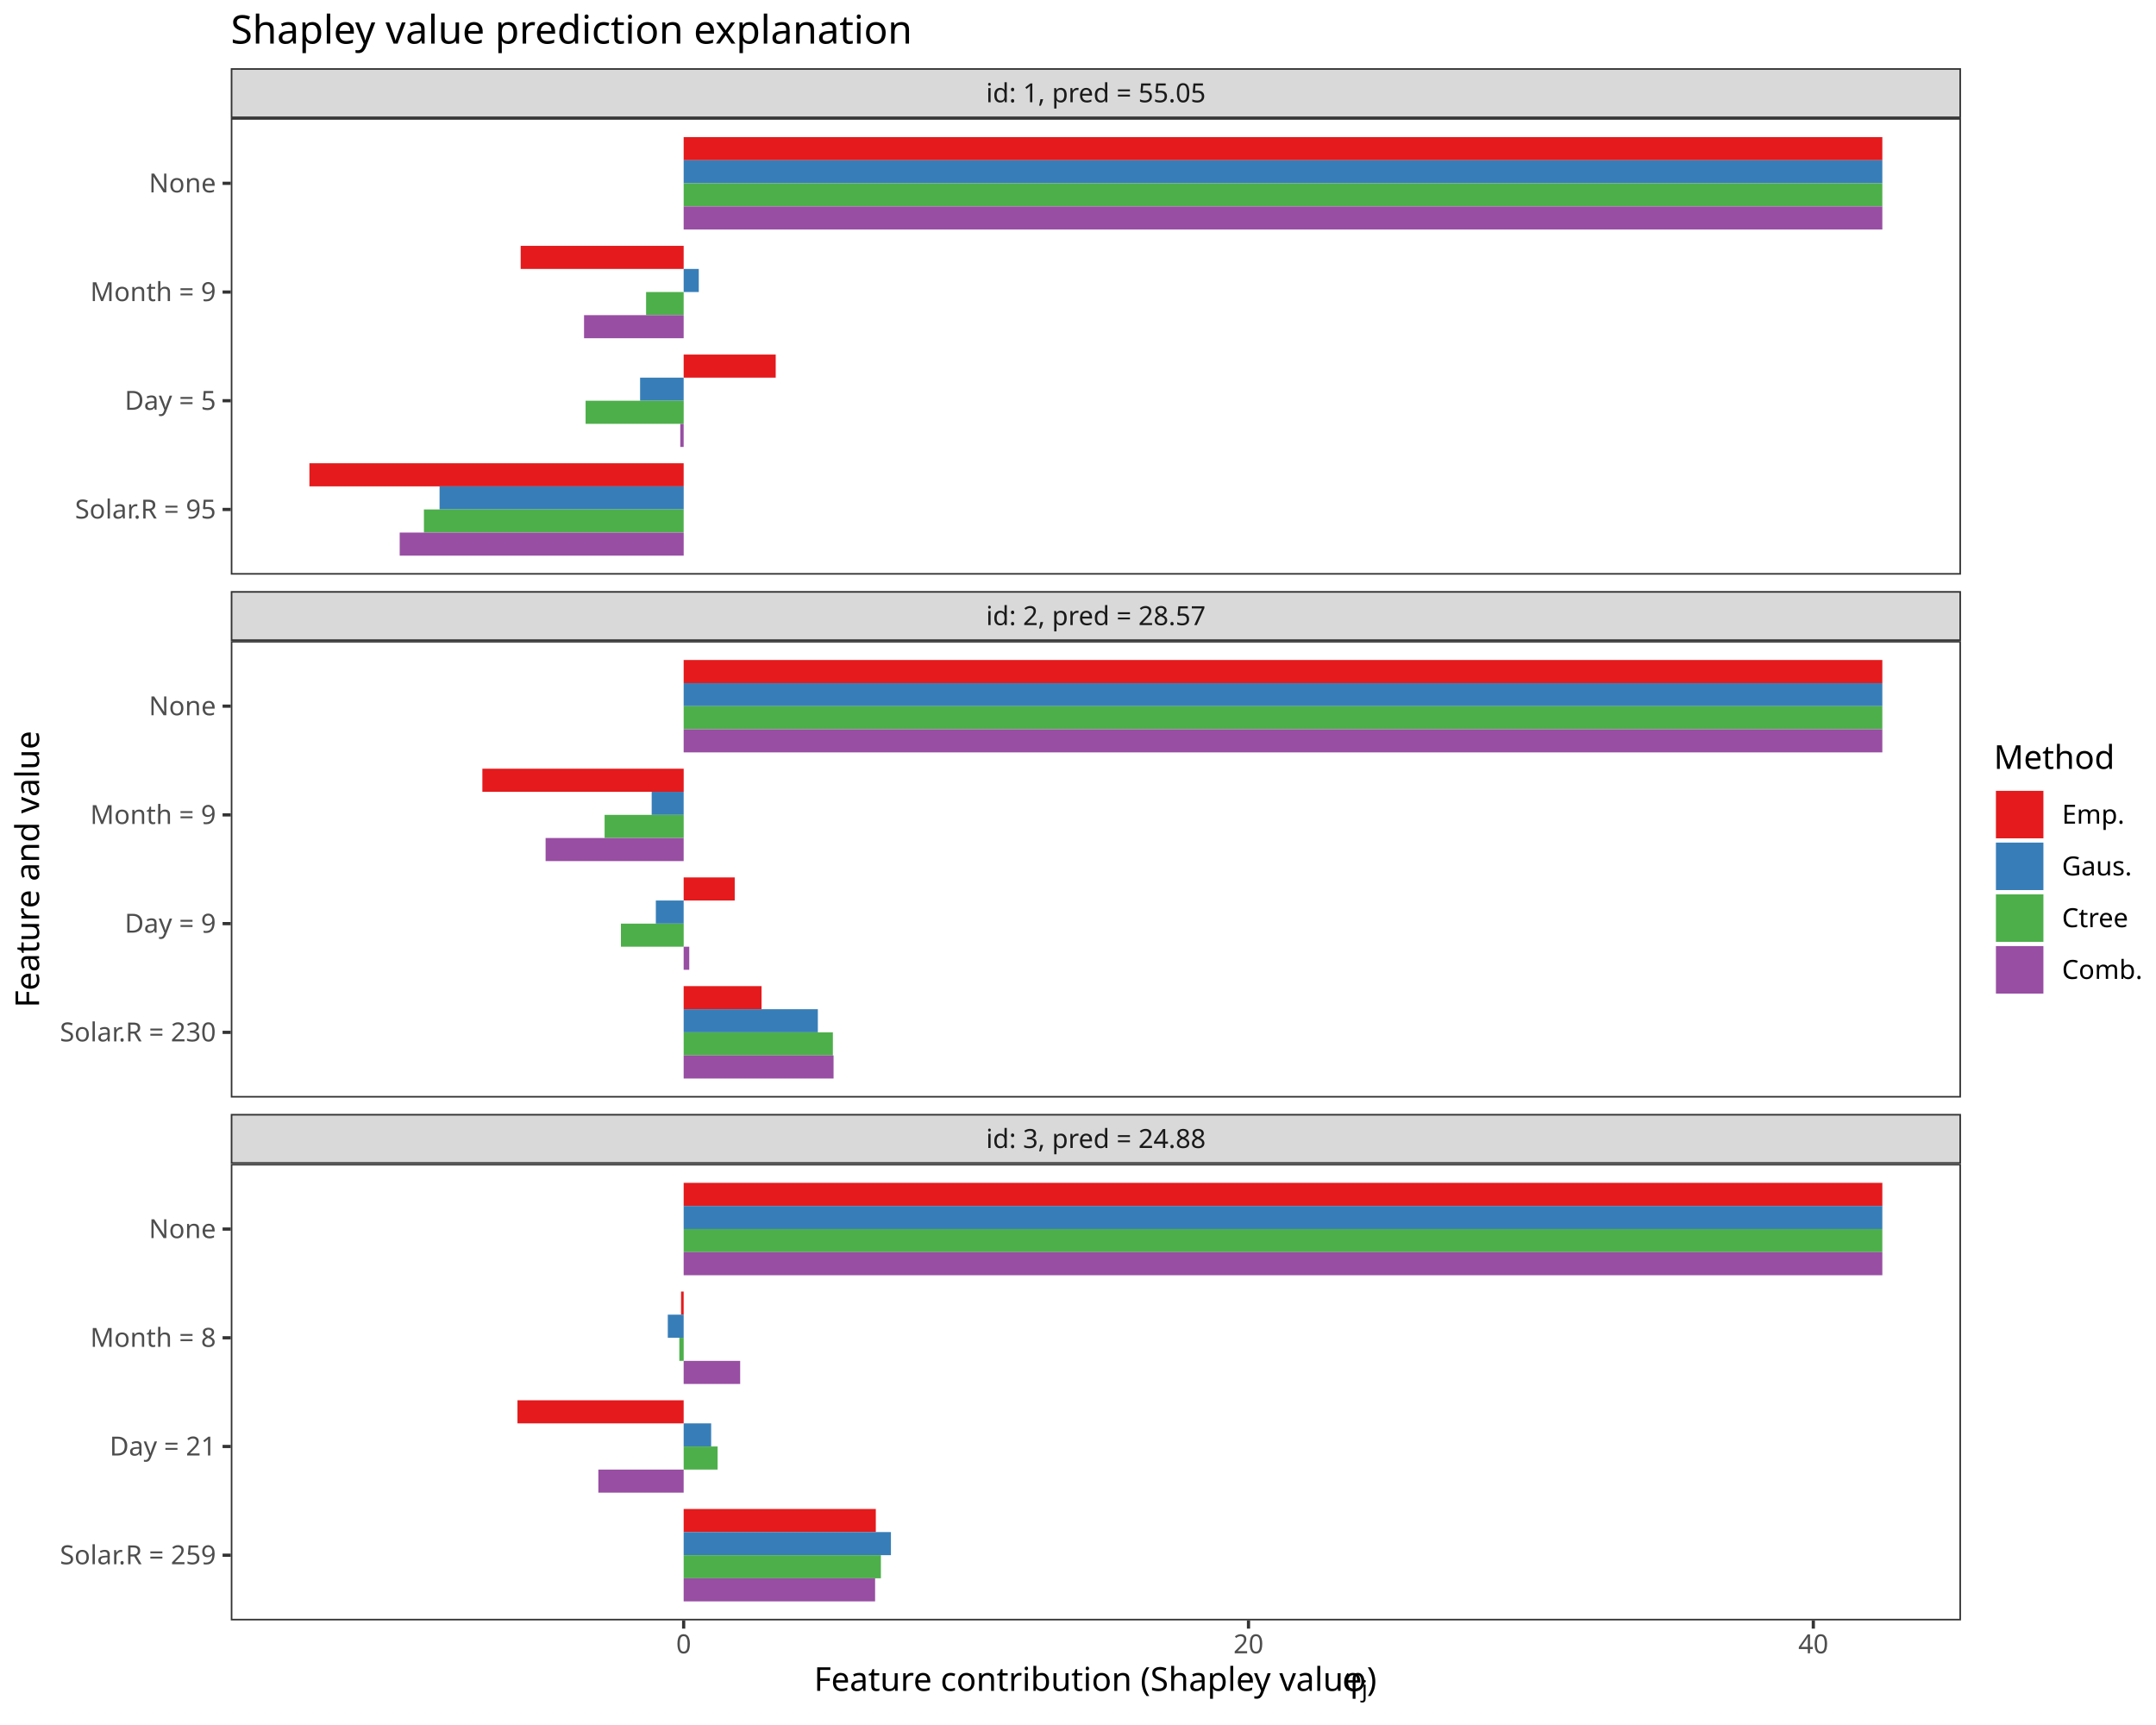
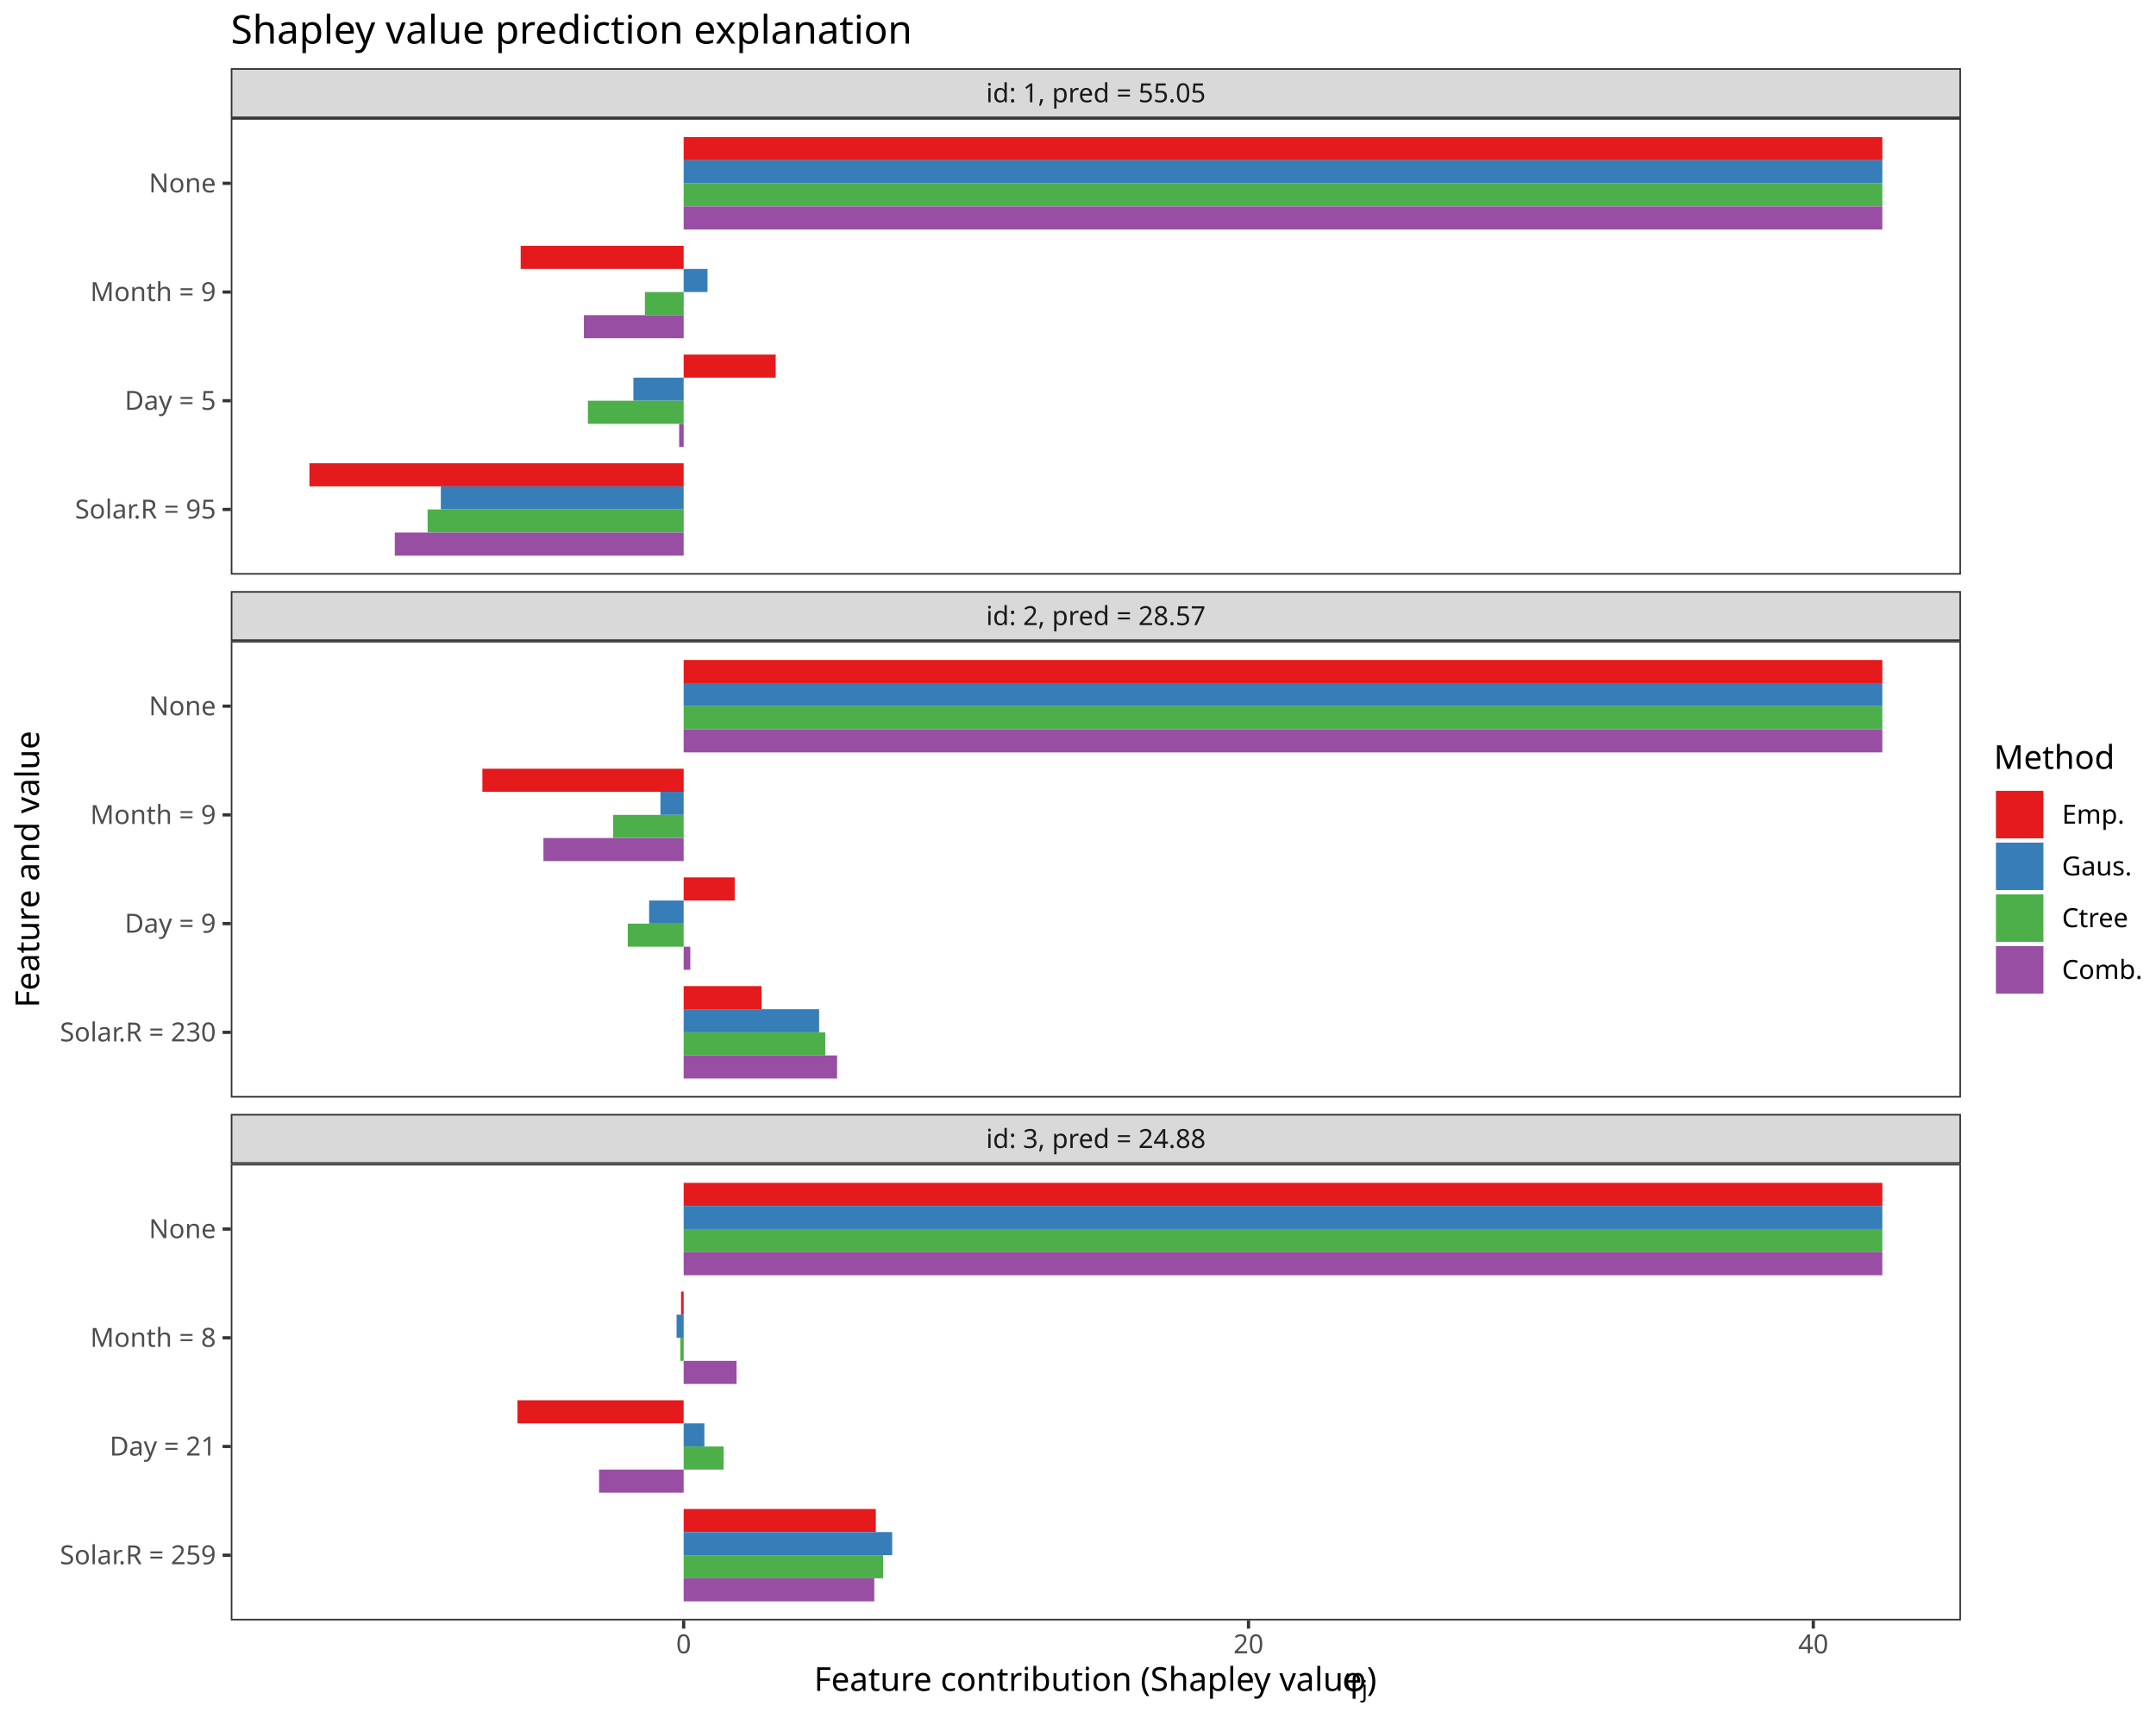
<svg xmlns="http://www.w3.org/2000/svg" class="svglite" data-engine-version="2.0" width="720.00pt" height="576.00pt" viewBox="0 0 720.00 576.00">
  <defs>
    <style type="text/css">
    .svglite line, .svglite polyline, .svglite polygon, .svglite path, .svglite rect, .svglite circle {
      fill: none;
      stroke: #000000;
      stroke-linecap: round;
      stroke-linejoin: round;
      stroke-miterlimit: 10.00;
    }
  </style>
  </defs>
  <rect width="100%" height="100%" style="stroke: none; fill: #FFFFFF;" />
  <defs>
    <clipPath id="cpMC4wMHw3MjAuMDB8MC4wMHw1NzYuMDA=">
      <rect x="0.00" y="0.00" width="720.00" height="576.00" />
    </clipPath>
  </defs>
  <g clip-path="url(#cpMC4wMHw3MjAuMDB8MC4wMHw1NzYuMDA=)">
    <rect x="0.00" y="-0" width="720.00" height="576.00" style="stroke-width: 1.07; stroke: #FFFFFF; fill: #FFFFFF;" />
  </g>
  <defs>
    <clipPath id="cpNzcuMDd8NjU0Ljg4fDM5LjQzfDE5MS44OQ==">
      <rect x="77.07" y="39.43" width="577.81" height="152.46" />
    </clipPath>
  </defs>
  <g clip-path="url(#cpNzcuMDd8NjU0Ljg4fDM5LjQzfDE5MS44OQ==)">
    <rect x="77.07" y="39.43" width="577.81" height="152.46" style="stroke-width: 1.07; stroke: none; fill: #FFFFFF;" />
    <rect x="228.31" y="45.79" width="400.30" height="7.71" style="stroke-width: 1.07; stroke: none; stroke-linecap: butt; stroke-linejoin: miter; fill: #E41A1C;" />
    <rect x="228.31" y="53.50" width="400.30" height="7.71" style="stroke-width: 1.07; stroke: none; stroke-linecap: butt; stroke-linejoin: miter; fill: #377EB8;" />
    <rect x="228.31" y="61.21" width="400.30" height="7.71" style="stroke-width: 1.07; stroke: none; stroke-linecap: butt; stroke-linejoin: miter; fill: #4DAF4A;" />
    <rect x="228.31" y="68.93" width="400.30" height="7.71" style="stroke-width: 1.07; stroke: none; stroke-linecap: butt; stroke-linejoin: miter; fill: #984EA3;" />
    <rect x="173.88" y="82.09" width="54.43" height="7.71" style="stroke-width: 1.07; stroke: none; stroke-linecap: butt; stroke-linejoin: miter; fill: #E41A1C;" />
-     <rect x="228.31" y="89.80" width="5.05" height="7.71" style="stroke-width: 1.07; stroke: none; stroke-linecap: butt; stroke-linejoin: miter; fill: #377EB8;" />
-     <rect x="215.76" y="97.51" width="12.55" height="7.71" style="stroke-width: 1.07; stroke: none; stroke-linecap: butt; stroke-linejoin: miter; fill: #4DAF4A;" />
-     <rect x="195.04" y="105.23" width="33.27" height="7.71" style="stroke-width: 1.07; stroke: none; stroke-linecap: butt; stroke-linejoin: miter; fill: #984EA3;" />
+     <rect x="228.31" y="89.80" width="7.97" height="7.71" style="stroke-width: 1.07; stroke: none; stroke-linecap: butt; stroke-linejoin: miter; fill: #377EB8;" />
+     <rect x="215.36" y="97.51" width="12.96" height="7.71" style="stroke-width: 1.07; stroke: none; stroke-linecap: butt; stroke-linejoin: miter; fill: #4DAF4A;" />
+     <rect x="194.99" y="105.23" width="33.33" height="7.71" style="stroke-width: 1.07; stroke: none; stroke-linecap: butt; stroke-linejoin: miter; fill: #984EA3;" />
    <rect x="228.31" y="118.39" width="30.74" height="7.71" style="stroke-width: 1.07; stroke: none; stroke-linecap: butt; stroke-linejoin: miter; fill: #E41A1C;" />
-     <rect x="213.76" y="126.10" width="14.55" height="7.71" style="stroke-width: 1.07; stroke: none; stroke-linecap: butt; stroke-linejoin: miter; fill: #377EB8;" />
-     <rect x="195.56" y="133.81" width="32.76" height="7.71" style="stroke-width: 1.07; stroke: none; stroke-linecap: butt; stroke-linejoin: miter; fill: #4DAF4A;" />
-     <rect x="227.18" y="141.53" width="1.13" height="7.71" style="stroke-width: 1.07; stroke: none; stroke-linecap: butt; stroke-linejoin: miter; fill: #984EA3;" />
+     <rect x="211.52" y="126.10" width="16.79" height="7.71" style="stroke-width: 1.07; stroke: none; stroke-linecap: butt; stroke-linejoin: miter; fill: #377EB8;" />
+     <rect x="196.32" y="133.81" width="31.99" height="7.71" style="stroke-width: 1.07; stroke: none; stroke-linecap: butt; stroke-linejoin: miter; fill: #4DAF4A;" />
+     <rect x="226.80" y="141.53" width="1.52" height="7.71" style="stroke-width: 1.07; stroke: none; stroke-linecap: butt; stroke-linejoin: miter; fill: #984EA3;" />
    <rect x="103.33" y="154.69" width="124.98" height="7.71" style="stroke-width: 1.07; stroke: none; stroke-linecap: butt; stroke-linejoin: miter; fill: #E41A1C;" />
-     <rect x="146.79" y="162.40" width="81.53" height="7.71" style="stroke-width: 1.07; stroke: none; stroke-linecap: butt; stroke-linejoin: miter; fill: #377EB8;" />
-     <rect x="141.57" y="170.11" width="86.74" height="7.71" style="stroke-width: 1.07; stroke: none; stroke-linecap: butt; stroke-linejoin: miter; fill: #4DAF4A;" />
-     <rect x="133.48" y="177.83" width="94.84" height="7.71" style="stroke-width: 1.07; stroke: none; stroke-linecap: butt; stroke-linejoin: miter; fill: #984EA3;" />
+     <rect x="147.22" y="162.40" width="81.09" height="7.71" style="stroke-width: 1.07; stroke: none; stroke-linecap: butt; stroke-linejoin: miter; fill: #377EB8;" />
+     <rect x="142.80" y="170.11" width="85.52" height="7.71" style="stroke-width: 1.07; stroke: none; stroke-linecap: butt; stroke-linejoin: miter; fill: #4DAF4A;" />
+     <rect x="131.84" y="177.83" width="96.47" height="7.71" style="stroke-width: 1.07; stroke: none; stroke-linecap: butt; stroke-linejoin: miter; fill: #984EA3;" />
    <rect x="77.07" y="39.43" width="577.81" height="152.46" style="stroke-width: 1.07; stroke: #333333;" />
  </g>
  <g clip-path="url(#cpMC4wMHw3MjAuMDB8MC4wMHw1NzYuMDA=)">
</g>
  <defs>
    <clipPath id="cpNzcuMDd8NjU0Ljg4fDIxNC4wMnwzNjYuNDk=">
      <rect x="77.07" y="214.02" width="577.81" height="152.46" />
    </clipPath>
  </defs>
  <g clip-path="url(#cpNzcuMDd8NjU0Ljg4fDIxNC4wMnwzNjYuNDk=)">
    <rect x="77.07" y="214.02" width="577.81" height="152.46" style="stroke-width: 1.07; stroke: none; fill: #FFFFFF;" />
    <rect x="228.31" y="220.38" width="400.30" height="7.71" style="stroke-width: 1.07; stroke: none; stroke-linecap: butt; stroke-linejoin: miter; fill: #E41A1C;" />
    <rect x="228.31" y="228.09" width="400.30" height="7.71" style="stroke-width: 1.07; stroke: none; stroke-linecap: butt; stroke-linejoin: miter; fill: #377EB8;" />
    <rect x="228.31" y="235.80" width="400.30" height="7.71" style="stroke-width: 1.07; stroke: none; stroke-linecap: butt; stroke-linejoin: miter; fill: #4DAF4A;" />
    <rect x="228.31" y="243.52" width="400.30" height="7.71" style="stroke-width: 1.07; stroke: none; stroke-linecap: butt; stroke-linejoin: miter; fill: #984EA3;" />
    <rect x="161.09" y="256.68" width="67.23" height="7.71" style="stroke-width: 1.07; stroke: none; stroke-linecap: butt; stroke-linejoin: miter; fill: #E41A1C;" />
-     <rect x="217.63" y="264.39" width="10.68" height="7.71" style="stroke-width: 1.07; stroke: none; stroke-linecap: butt; stroke-linejoin: miter; fill: #377EB8;" />
-     <rect x="201.91" y="272.10" width="26.41" height="7.71" style="stroke-width: 1.07; stroke: none; stroke-linecap: butt; stroke-linejoin: miter; fill: #4DAF4A;" />
-     <rect x="182.20" y="279.82" width="46.11" height="7.71" style="stroke-width: 1.07; stroke: none; stroke-linecap: butt; stroke-linejoin: miter; fill: #984EA3;" />
+     <rect x="220.55" y="264.39" width="7.76" height="7.71" style="stroke-width: 1.07; stroke: none; stroke-linecap: butt; stroke-linejoin: miter; fill: #377EB8;" />
+     <rect x="204.74" y="272.10" width="23.57" height="7.71" style="stroke-width: 1.07; stroke: none; stroke-linecap: butt; stroke-linejoin: miter; fill: #4DAF4A;" />
+     <rect x="181.48" y="279.82" width="46.83" height="7.71" style="stroke-width: 1.07; stroke: none; stroke-linecap: butt; stroke-linejoin: miter; fill: #984EA3;" />
    <rect x="228.31" y="292.98" width="17.05" height="7.71" style="stroke-width: 1.07; stroke: none; stroke-linecap: butt; stroke-linejoin: miter; fill: #E41A1C;" />
-     <rect x="219.02" y="300.69" width="9.29" height="7.71" style="stroke-width: 1.07; stroke: none; stroke-linecap: butt; stroke-linejoin: miter; fill: #377EB8;" />
-     <rect x="207.36" y="308.41" width="20.96" height="7.71" style="stroke-width: 1.07; stroke: none; stroke-linecap: butt; stroke-linejoin: miter; fill: #4DAF4A;" />
-     <rect x="228.31" y="316.12" width="1.87" height="7.71" style="stroke-width: 1.07; stroke: none; stroke-linecap: butt; stroke-linejoin: miter; fill: #984EA3;" />
+     <rect x="216.78" y="300.69" width="11.53" height="7.71" style="stroke-width: 1.07; stroke: none; stroke-linecap: butt; stroke-linejoin: miter; fill: #377EB8;" />
+     <rect x="209.64" y="308.41" width="18.67" height="7.71" style="stroke-width: 1.07; stroke: none; stroke-linecap: butt; stroke-linejoin: miter; fill: #4DAF4A;" />
+     <rect x="228.31" y="316.12" width="2.22" height="7.71" style="stroke-width: 1.07; stroke: none; stroke-linecap: butt; stroke-linejoin: miter; fill: #984EA3;" />
    <rect x="228.31" y="329.28" width="26.01" height="7.71" style="stroke-width: 1.07; stroke: none; stroke-linecap: butt; stroke-linejoin: miter; fill: #E41A1C;" />
-     <rect x="228.31" y="336.99" width="44.81" height="7.71" style="stroke-width: 1.07; stroke: none; stroke-linecap: butt; stroke-linejoin: miter; fill: #377EB8;" />
-     <rect x="228.31" y="344.71" width="49.83" height="7.71" style="stroke-width: 1.07; stroke: none; stroke-linecap: butt; stroke-linejoin: miter; fill: #4DAF4A;" />
-     <rect x="228.31" y="352.42" width="50.06" height="7.71" style="stroke-width: 1.07; stroke: none; stroke-linecap: butt; stroke-linejoin: miter; fill: #984EA3;" />
+     <rect x="228.31" y="336.99" width="45.24" height="7.71" style="stroke-width: 1.07; stroke: none; stroke-linecap: butt; stroke-linejoin: miter; fill: #377EB8;" />
+     <rect x="228.31" y="344.71" width="47.30" height="7.71" style="stroke-width: 1.07; stroke: none; stroke-linecap: butt; stroke-linejoin: miter; fill: #4DAF4A;" />
+     <rect x="228.31" y="352.42" width="51.24" height="7.71" style="stroke-width: 1.07; stroke: none; stroke-linecap: butt; stroke-linejoin: miter; fill: #984EA3;" />
    <rect x="77.07" y="214.02" width="577.81" height="152.46" style="stroke-width: 1.07; stroke: #333333;" />
  </g>
  <g clip-path="url(#cpMC4wMHw3MjAuMDB8MC4wMHw1NzYuMDA=)">
</g>
  <defs>
    <clipPath id="cpNzcuMDd8NjU0Ljg4fDM4OC42Mnw1NDEuMDg=">
      <rect x="77.07" y="388.62" width="577.81" height="152.46" />
    </clipPath>
  </defs>
  <g clip-path="url(#cpNzcuMDd8NjU0Ljg4fDM4OC42Mnw1NDEuMDg=)">
    <rect x="77.07" y="388.62" width="577.81" height="152.46" style="stroke-width: 1.07; stroke: none; fill: #FFFFFF;" />
    <rect x="228.31" y="394.97" width="400.30" height="7.71" style="stroke-width: 1.07; stroke: none; stroke-linecap: butt; stroke-linejoin: miter; fill: #E41A1C;" />
    <rect x="228.31" y="402.68" width="400.30" height="7.71" style="stroke-width: 1.07; stroke: none; stroke-linecap: butt; stroke-linejoin: miter; fill: #377EB8;" />
    <rect x="228.31" y="410.40" width="400.30" height="7.71" style="stroke-width: 1.07; stroke: none; stroke-linecap: butt; stroke-linejoin: miter; fill: #4DAF4A;" />
    <rect x="228.31" y="418.11" width="400.30" height="7.71" style="stroke-width: 1.07; stroke: none; stroke-linecap: butt; stroke-linejoin: miter; fill: #984EA3;" />
    <rect x="227.44" y="431.27" width="0.87" height="7.71" style="stroke-width: 1.07; stroke: none; stroke-linecap: butt; stroke-linejoin: miter; fill: #E41A1C;" />
-     <rect x="223.01" y="438.98" width="5.30" height="7.71" style="stroke-width: 1.07; stroke: none; stroke-linecap: butt; stroke-linejoin: miter; fill: #377EB8;" />
-     <rect x="226.86" y="446.70" width="1.46" height="7.71" style="stroke-width: 1.07; stroke: none; stroke-linecap: butt; stroke-linejoin: miter; fill: #4DAF4A;" />
-     <rect x="228.31" y="454.41" width="18.87" height="7.71" style="stroke-width: 1.07; stroke: none; stroke-linecap: butt; stroke-linejoin: miter; fill: #984EA3;" />
+     <rect x="225.94" y="438.98" width="2.38" height="7.71" style="stroke-width: 1.07; stroke: none; stroke-linecap: butt; stroke-linejoin: miter; fill: #377EB8;" />
+     <rect x="227.19" y="446.70" width="1.13" height="7.71" style="stroke-width: 1.07; stroke: none; stroke-linecap: butt; stroke-linejoin: miter; fill: #4DAF4A;" />
+     <rect x="228.31" y="454.41" width="17.66" height="7.71" style="stroke-width: 1.07; stroke: none; stroke-linecap: butt; stroke-linejoin: miter; fill: #984EA3;" />
    <rect x="172.81" y="467.57" width="55.50" height="7.71" style="stroke-width: 1.07; stroke: none; stroke-linecap: butt; stroke-linejoin: miter; fill: #E41A1C;" />
-     <rect x="228.31" y="475.28" width="9.18" height="7.71" style="stroke-width: 1.07; stroke: none; stroke-linecap: butt; stroke-linejoin: miter; fill: #377EB8;" />
-     <rect x="228.31" y="483.00" width="11.33" height="7.71" style="stroke-width: 1.07; stroke: none; stroke-linecap: butt; stroke-linejoin: miter; fill: #4DAF4A;" />
-     <rect x="199.82" y="490.71" width="28.49" height="7.71" style="stroke-width: 1.07; stroke: none; stroke-linecap: butt; stroke-linejoin: miter; fill: #984EA3;" />
+     <rect x="228.31" y="475.28" width="6.93" height="7.71" style="stroke-width: 1.07; stroke: none; stroke-linecap: butt; stroke-linejoin: miter; fill: #377EB8;" />
+     <rect x="228.31" y="483.00" width="13.35" height="7.71" style="stroke-width: 1.07; stroke: none; stroke-linecap: butt; stroke-linejoin: miter; fill: #4DAF4A;" />
+     <rect x="200.06" y="490.71" width="28.25" height="7.71" style="stroke-width: 1.07; stroke: none; stroke-linecap: butt; stroke-linejoin: miter; fill: #984EA3;" />
    <rect x="228.31" y="503.87" width="64.17" height="7.71" style="stroke-width: 1.07; stroke: none; stroke-linecap: butt; stroke-linejoin: miter; fill: #E41A1C;" />
-     <rect x="228.31" y="511.58" width="69.22" height="7.71" style="stroke-width: 1.07; stroke: none; stroke-linecap: butt; stroke-linejoin: miter; fill: #377EB8;" />
-     <rect x="228.31" y="519.30" width="65.87" height="7.71" style="stroke-width: 1.07; stroke: none; stroke-linecap: butt; stroke-linejoin: miter; fill: #4DAF4A;" />
-     <rect x="228.31" y="527.01" width="63.93" height="7.71" style="stroke-width: 1.07; stroke: none; stroke-linecap: butt; stroke-linejoin: miter; fill: #984EA3;" />
+     <rect x="228.31" y="511.58" width="69.65" height="7.71" style="stroke-width: 1.07; stroke: none; stroke-linecap: butt; stroke-linejoin: miter; fill: #377EB8;" />
+     <rect x="228.31" y="519.30" width="66.62" height="7.71" style="stroke-width: 1.07; stroke: none; stroke-linecap: butt; stroke-linejoin: miter; fill: #4DAF4A;" />
+     <rect x="228.31" y="527.01" width="63.66" height="7.71" style="stroke-width: 1.07; stroke: none; stroke-linecap: butt; stroke-linejoin: miter; fill: #984EA3;" />
    <rect x="77.07" y="388.62" width="577.81" height="152.46" style="stroke-width: 1.07; stroke: #333333;" />
  </g>
  <g clip-path="url(#cpMC4wMHw3MjAuMDB8MC4wMHw1NzYuMDA=)">
</g>
  <defs>
    <clipPath id="cpNzcuMDd8NjU0Ljg4fDM3MS45NnwzODguNjI=">
      <rect x="77.07" y="371.96" width="577.81" height="16.65" />
    </clipPath>
  </defs>
  <g clip-path="url(#cpNzcuMDd8NjU0Ljg4fDM3MS45NnwzODguNjI=)">
    <rect x="77.07" y="371.96" width="577.81" height="16.65" style="stroke-width: 1.07; stroke: #333333; fill: #D9D9D9;" />
    <text x="365.97" y="383.32" text-anchor="middle" style="font-size: 8.80px; fill: #1A1A1A; font-family: sans;" textLength="71.19px" lengthAdjust="spacingAndGlyphs">id: 3, pred = 24.88</text>
  </g>
  <g clip-path="url(#cpMC4wMHw3MjAuMDB8MC4wMHw1NzYuMDA=)">
</g>
  <defs>
    <clipPath id="cpNzcuMDd8NjU0Ljg4fDE5Ny4zN3wyMTQuMDI=">
      <rect x="77.07" y="197.37" width="577.81" height="16.65" />
    </clipPath>
  </defs>
  <g clip-path="url(#cpNzcuMDd8NjU0Ljg4fDE5Ny4zN3wyMTQuMDI=)">
    <rect x="77.07" y="197.37" width="577.81" height="16.65" style="stroke-width: 1.07; stroke: #333333; fill: #D9D9D9;" />
    <text x="365.97" y="208.73" text-anchor="middle" style="font-size: 8.80px; fill: #1A1A1A; font-family: sans;" textLength="71.19px" lengthAdjust="spacingAndGlyphs">id: 2, pred = 28.57</text>
  </g>
  <g clip-path="url(#cpMC4wMHw3MjAuMDB8MC4wMHw1NzYuMDA=)">
</g>
  <defs>
    <clipPath id="cpNzcuMDd8NjU0Ljg4fDIyLjc4fDM5LjQz">
      <rect x="77.07" y="22.78" width="577.81" height="16.65" />
    </clipPath>
  </defs>
  <g clip-path="url(#cpNzcuMDd8NjU0Ljg4fDIyLjc4fDM5LjQz)">
    <rect x="77.07" y="22.78" width="577.81" height="16.65" style="stroke-width: 1.07; stroke: #333333; fill: #D9D9D9;" />
    <text x="365.97" y="34.14" text-anchor="middle" style="font-size: 8.80px; fill: #1A1A1A; font-family: sans;" textLength="71.19px" lengthAdjust="spacingAndGlyphs">id: 1, pred = 55.05</text>
  </g>
  <g clip-path="url(#cpMC4wMHw3MjAuMDB8MC4wMHw1NzYuMDA=)">
    <polyline points="228.31,543.82 228.31,541.08 " style="stroke-width: 1.07; stroke: #333333; stroke-linecap: butt;" />
    <polyline points="416.94,543.82 416.94,541.08 " style="stroke-width: 1.07; stroke: #333333; stroke-linecap: butt;" />
    <polyline points="605.56,543.82 605.56,541.08 " style="stroke-width: 1.07; stroke: #333333; stroke-linecap: butt;" />
    <text x="228.31" y="552.06" text-anchor="middle" style="font-size: 8.80px; fill: #4D4D4D; font-family: sans;" textLength="4.89px" lengthAdjust="spacingAndGlyphs">0</text>
    <text x="416.94" y="552.06" text-anchor="middle" style="font-size: 8.80px; fill: #4D4D4D; font-family: sans;" textLength="9.79px" lengthAdjust="spacingAndGlyphs">20</text>
    <text x="605.56" y="552.06" text-anchor="middle" style="font-size: 8.80px; fill: #4D4D4D; font-family: sans;" textLength="9.79px" lengthAdjust="spacingAndGlyphs">40</text>
    <text x="72.13" y="173.14" text-anchor="end" style="font-size: 8.80px; fill: #4D4D4D; font-family: sans;" textLength="49.17px" lengthAdjust="spacingAndGlyphs">Solar.R = 95</text>
    <text x="72.13" y="136.84" text-anchor="end" style="font-size: 8.80px; fill: #4D4D4D; font-family: sans;" textLength="30.58px" lengthAdjust="spacingAndGlyphs">Day = 5</text>
    <text x="72.13" y="100.54" text-anchor="end" style="font-size: 8.80px; fill: #4D4D4D; font-family: sans;" textLength="39.39px" lengthAdjust="spacingAndGlyphs">Month = 9</text>
    <text x="72.13" y="64.24" text-anchor="end" style="font-size: 8.80px; fill: #4D4D4D; font-family: sans;" textLength="21.04px" lengthAdjust="spacingAndGlyphs">None</text>
    <polyline points="74.33,170.11 77.07,170.11 " style="stroke-width: 1.07; stroke: #333333; stroke-linecap: butt;" />
    <polyline points="74.33,133.81 77.07,133.81 " style="stroke-width: 1.07; stroke: #333333; stroke-linecap: butt;" />
    <polyline points="74.33,97.51 77.07,97.51 " style="stroke-width: 1.07; stroke: #333333; stroke-linecap: butt;" />
    <polyline points="74.33,61.21 77.07,61.21 " style="stroke-width: 1.07; stroke: #333333; stroke-linecap: butt;" />
    <text x="72.13" y="347.73" text-anchor="end" style="font-size: 8.80px; fill: #4D4D4D; font-family: sans;" textLength="54.06px" lengthAdjust="spacingAndGlyphs">Solar.R = 230</text>
    <text x="72.13" y="311.43" text-anchor="end" style="font-size: 8.80px; fill: #4D4D4D; font-family: sans;" textLength="30.58px" lengthAdjust="spacingAndGlyphs">Day = 9</text>
    <text x="72.13" y="275.13" text-anchor="end" style="font-size: 8.80px; fill: #4D4D4D; font-family: sans;" textLength="39.39px" lengthAdjust="spacingAndGlyphs">Month = 9</text>
    <text x="72.13" y="238.83" text-anchor="end" style="font-size: 8.80px; fill: #4D4D4D; font-family: sans;" textLength="21.04px" lengthAdjust="spacingAndGlyphs">None</text>
    <polyline points="74.33,344.71 77.07,344.71 " style="stroke-width: 1.07; stroke: #333333; stroke-linecap: butt;" />
    <polyline points="74.33,308.41 77.07,308.41 " style="stroke-width: 1.07; stroke: #333333; stroke-linecap: butt;" />
    <polyline points="74.33,272.10 77.07,272.10 " style="stroke-width: 1.07; stroke: #333333; stroke-linecap: butt;" />
    <polyline points="74.33,235.80 77.07,235.80 " style="stroke-width: 1.07; stroke: #333333; stroke-linecap: butt;" />
    <text x="72.13" y="522.32" text-anchor="end" style="font-size: 8.80px; fill: #4D4D4D; font-family: sans;" textLength="54.06px" lengthAdjust="spacingAndGlyphs">Solar.R = 259</text>
    <text x="72.13" y="486.02" text-anchor="end" style="font-size: 8.80px; fill: #4D4D4D; font-family: sans;" textLength="35.48px" lengthAdjust="spacingAndGlyphs">Day = 21</text>
    <text x="72.13" y="449.72" text-anchor="end" style="font-size: 8.80px; fill: #4D4D4D; font-family: sans;" textLength="39.39px" lengthAdjust="spacingAndGlyphs">Month = 8</text>
    <text x="72.13" y="413.42" text-anchor="end" style="font-size: 8.80px; fill: #4D4D4D; font-family: sans;" textLength="21.04px" lengthAdjust="spacingAndGlyphs">None</text>
    <polyline points="74.33,519.30 77.07,519.30 " style="stroke-width: 1.07; stroke: #333333; stroke-linecap: butt;" />
    <polyline points="74.33,483.00 77.07,483.00 " style="stroke-width: 1.07; stroke: #333333; stroke-linecap: butt;" />
    <polyline points="74.33,446.70 77.07,446.70 " style="stroke-width: 1.07; stroke: #333333; stroke-linecap: butt;" />
    <polyline points="74.33,410.40 77.07,410.40 " style="stroke-width: 1.07; stroke: #333333; stroke-linecap: butt;" />
    <text x="271.85" y="564.60" style="font-size: 11.00px; font-family: sans;" textLength="173.67px" lengthAdjust="spacingAndGlyphs">Feature contribution (Shapley value</text>
    <text x="445.52" y="564.60" style="font-size: 11.00px; font-family: sans;" textLength="2.75px" lengthAdjust="spacingAndGlyphs"> </text>
    <text x="448.27" y="564.60" style="font-size: 11.00px; font-family: sans;" textLength="6.45px" lengthAdjust="spacingAndGlyphs">φ</text>
    <text x="454.72" y="566.64" style="font-size: 7.70px; font-family: sans;" textLength="1.71px" lengthAdjust="spacingAndGlyphs">j</text>
    <text x="456.43" y="564.60" style="font-size: 11.00px; font-family: sans;" textLength="3.66px" lengthAdjust="spacingAndGlyphs">)</text>
    <text transform="translate(13.05,290.25) rotate(-90)" text-anchor="middle" style="font-size: 11.00px; font-family: sans;" textLength="88.68px" lengthAdjust="spacingAndGlyphs">Feature and value</text>
    <rect x="665.84" y="248.03" width="48.68" height="84.45" style="stroke-width: 1.07; stroke: none; fill: #FFFFFF;" />
    <text x="665.84" y="256.74" style="font-size: 11.00px; font-family: sans;" textLength="36.70px" lengthAdjust="spacingAndGlyphs">Method</text>
    <rect x="665.84" y="263.36" width="17.28" height="17.28" style="stroke-width: 1.07; stroke: none; fill: #FFFFFF;" />
    <rect x="666.54" y="264.07" width="15.86" height="15.86" style="stroke-width: 1.07; stroke: none; stroke-linecap: butt; stroke-linejoin: miter; fill: #E41A1C;" />
    <rect x="665.84" y="280.64" width="17.28" height="17.28" style="stroke-width: 1.07; stroke: none; fill: #FFFFFF;" />
    <rect x="666.54" y="281.35" width="15.86" height="15.86" style="stroke-width: 1.07; stroke: none; stroke-linecap: butt; stroke-linejoin: miter; fill: #377EB8;" />
    <rect x="665.84" y="297.92" width="17.28" height="17.28" style="stroke-width: 1.07; stroke: none; fill: #FFFFFF;" />
    <rect x="666.54" y="298.63" width="15.86" height="15.86" style="stroke-width: 1.07; stroke: none; stroke-linecap: butt; stroke-linejoin: miter; fill: #4DAF4A;" />
    <rect x="665.84" y="315.20" width="17.28" height="17.28" style="stroke-width: 1.07; stroke: none; fill: #FFFFFF;" />
    <rect x="666.54" y="315.91" width="15.86" height="15.86" style="stroke-width: 1.07; stroke: none; stroke-linecap: butt; stroke-linejoin: miter; fill: #984EA3;" />
    <text x="688.60" y="275.03" style="font-size: 8.80px; font-family: sans;" textLength="20.54px" lengthAdjust="spacingAndGlyphs">Emp.</text>
    <text x="688.60" y="292.31" style="font-size: 8.80px; font-family: sans;" textLength="23.49px" lengthAdjust="spacingAndGlyphs">Gaus.</text>
    <text x="688.60" y="309.59" style="font-size: 8.80px; font-family: sans;" textLength="21.52px" lengthAdjust="spacingAndGlyphs">Ctree</text>
    <text x="688.60" y="326.87" style="font-size: 8.80px; font-family: sans;" textLength="25.92px" lengthAdjust="spacingAndGlyphs">Comb.</text>
    <text x="77.07" y="14.56" style="font-size: 13.20px; font-family: sans;" textLength="215.04px" lengthAdjust="spacingAndGlyphs">Shapley value prediction explanation</text>
  </g>
</svg>
